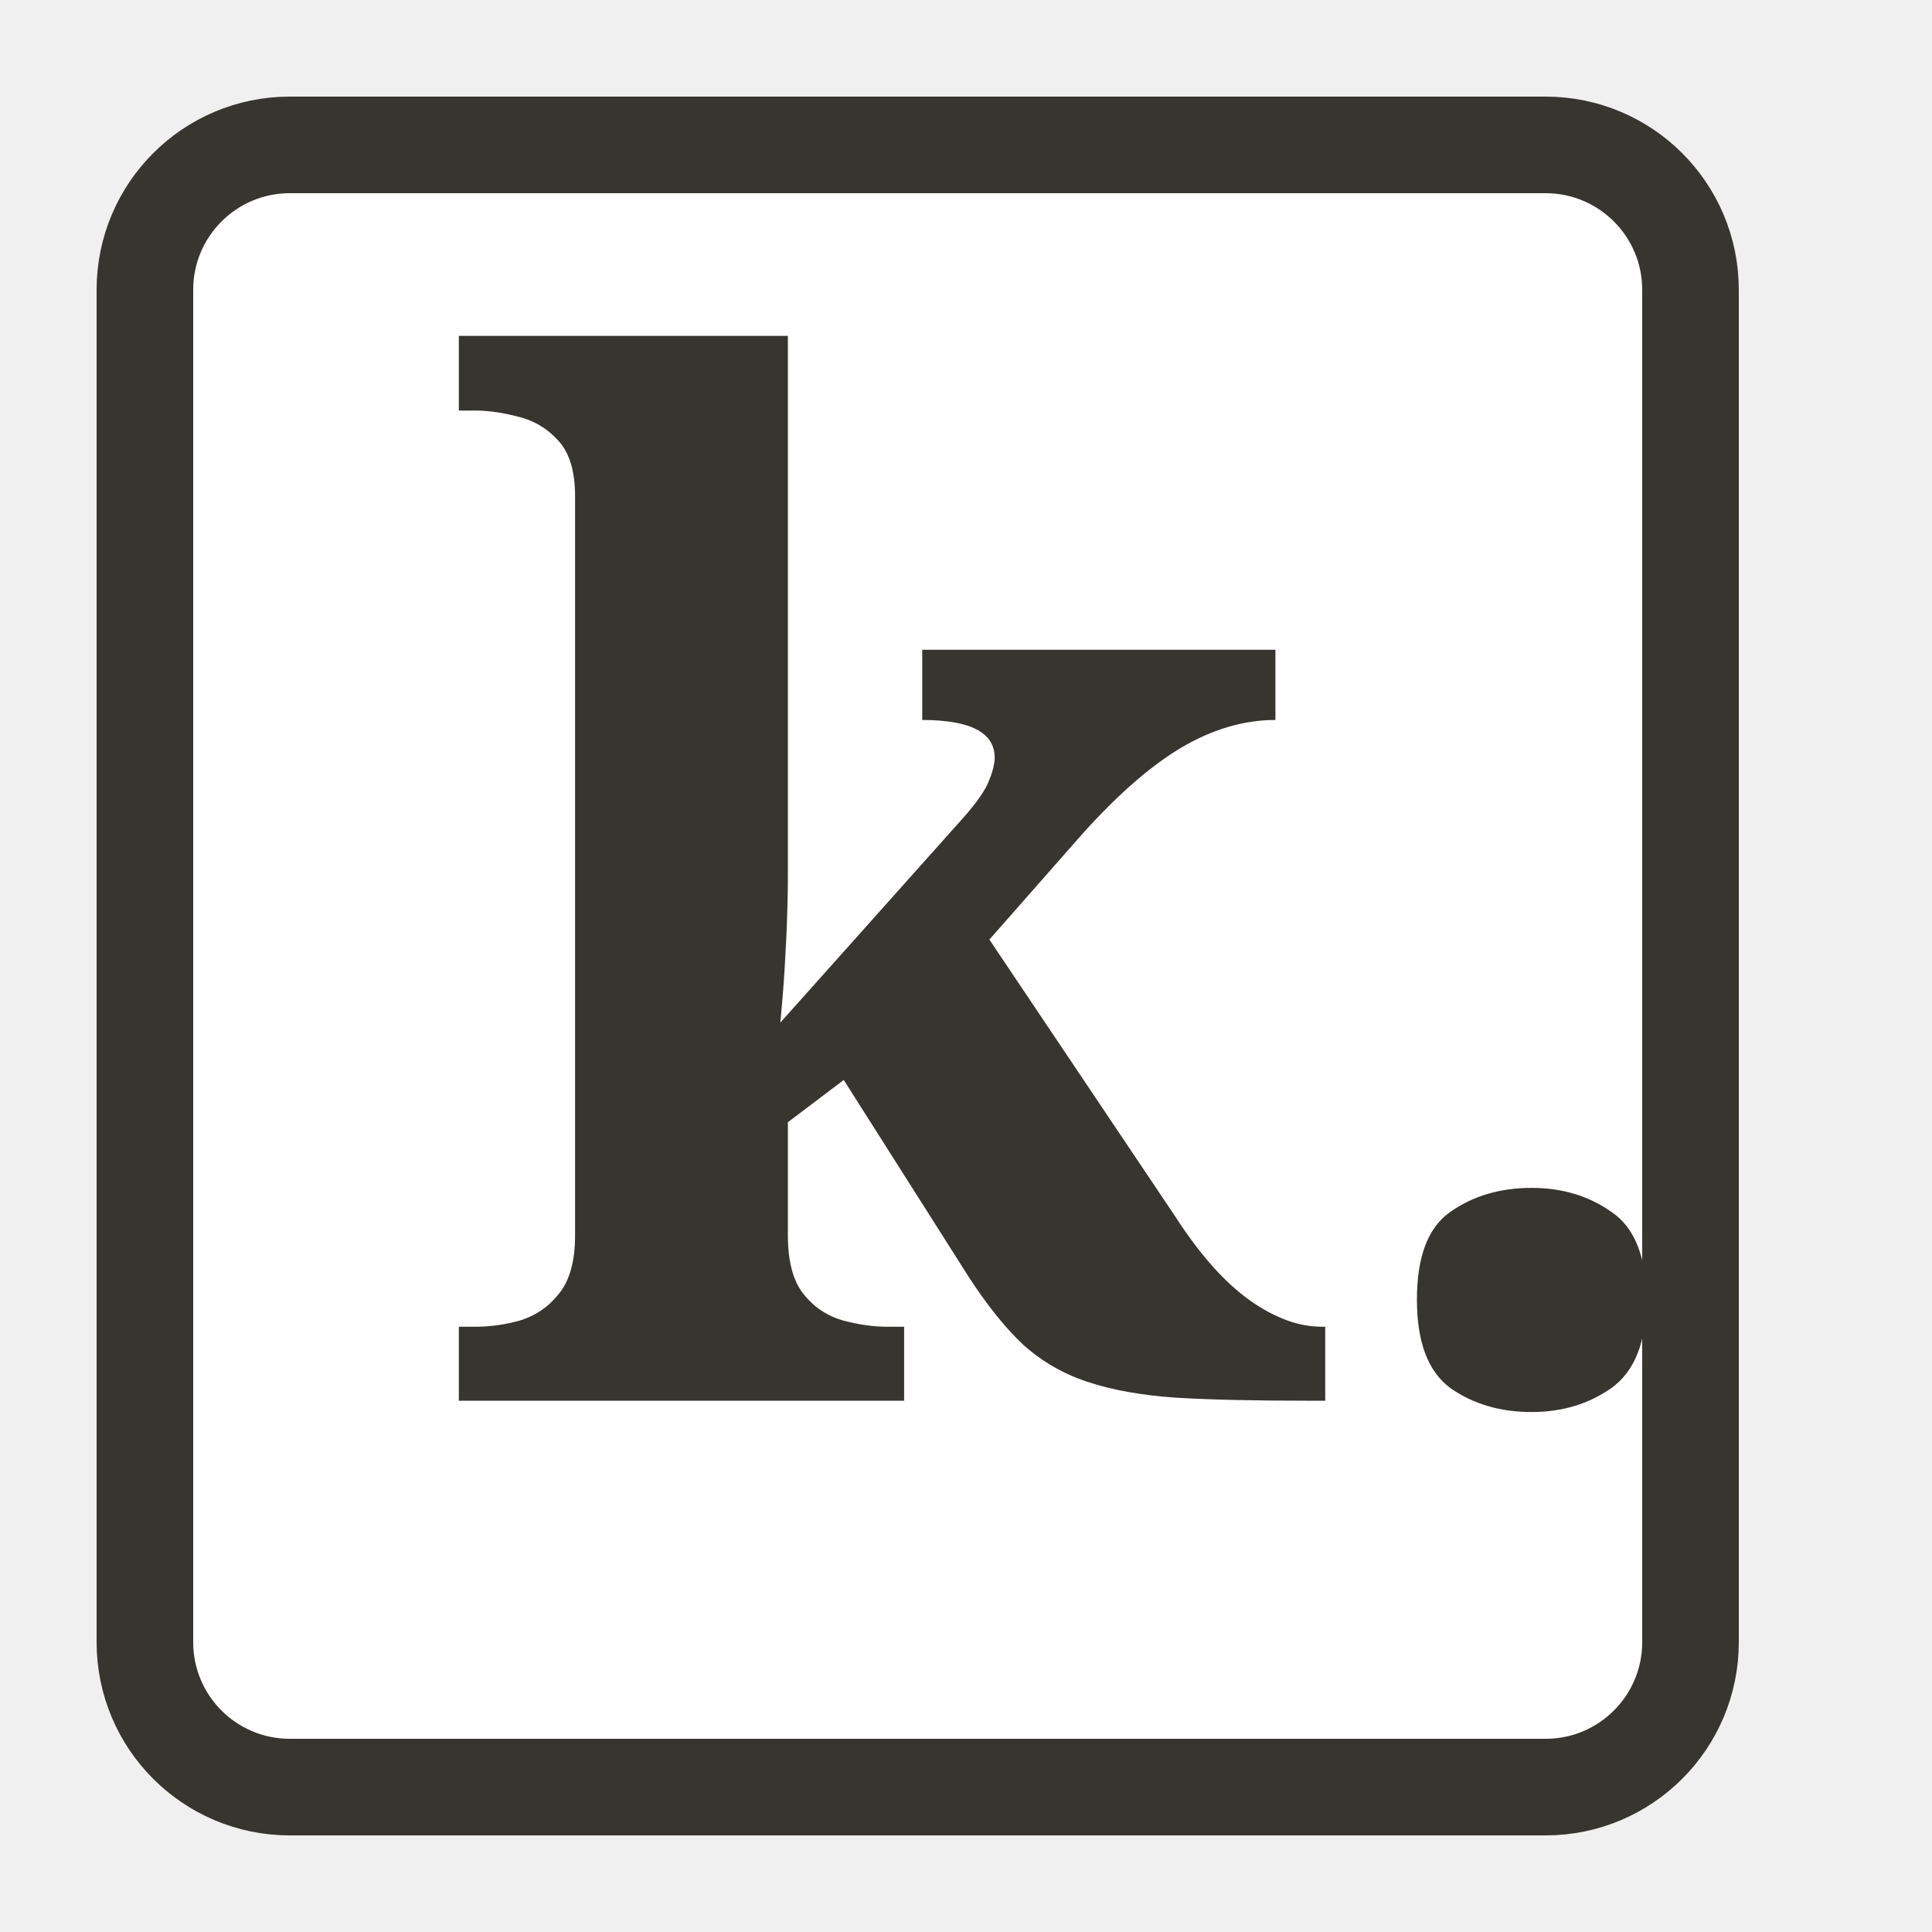
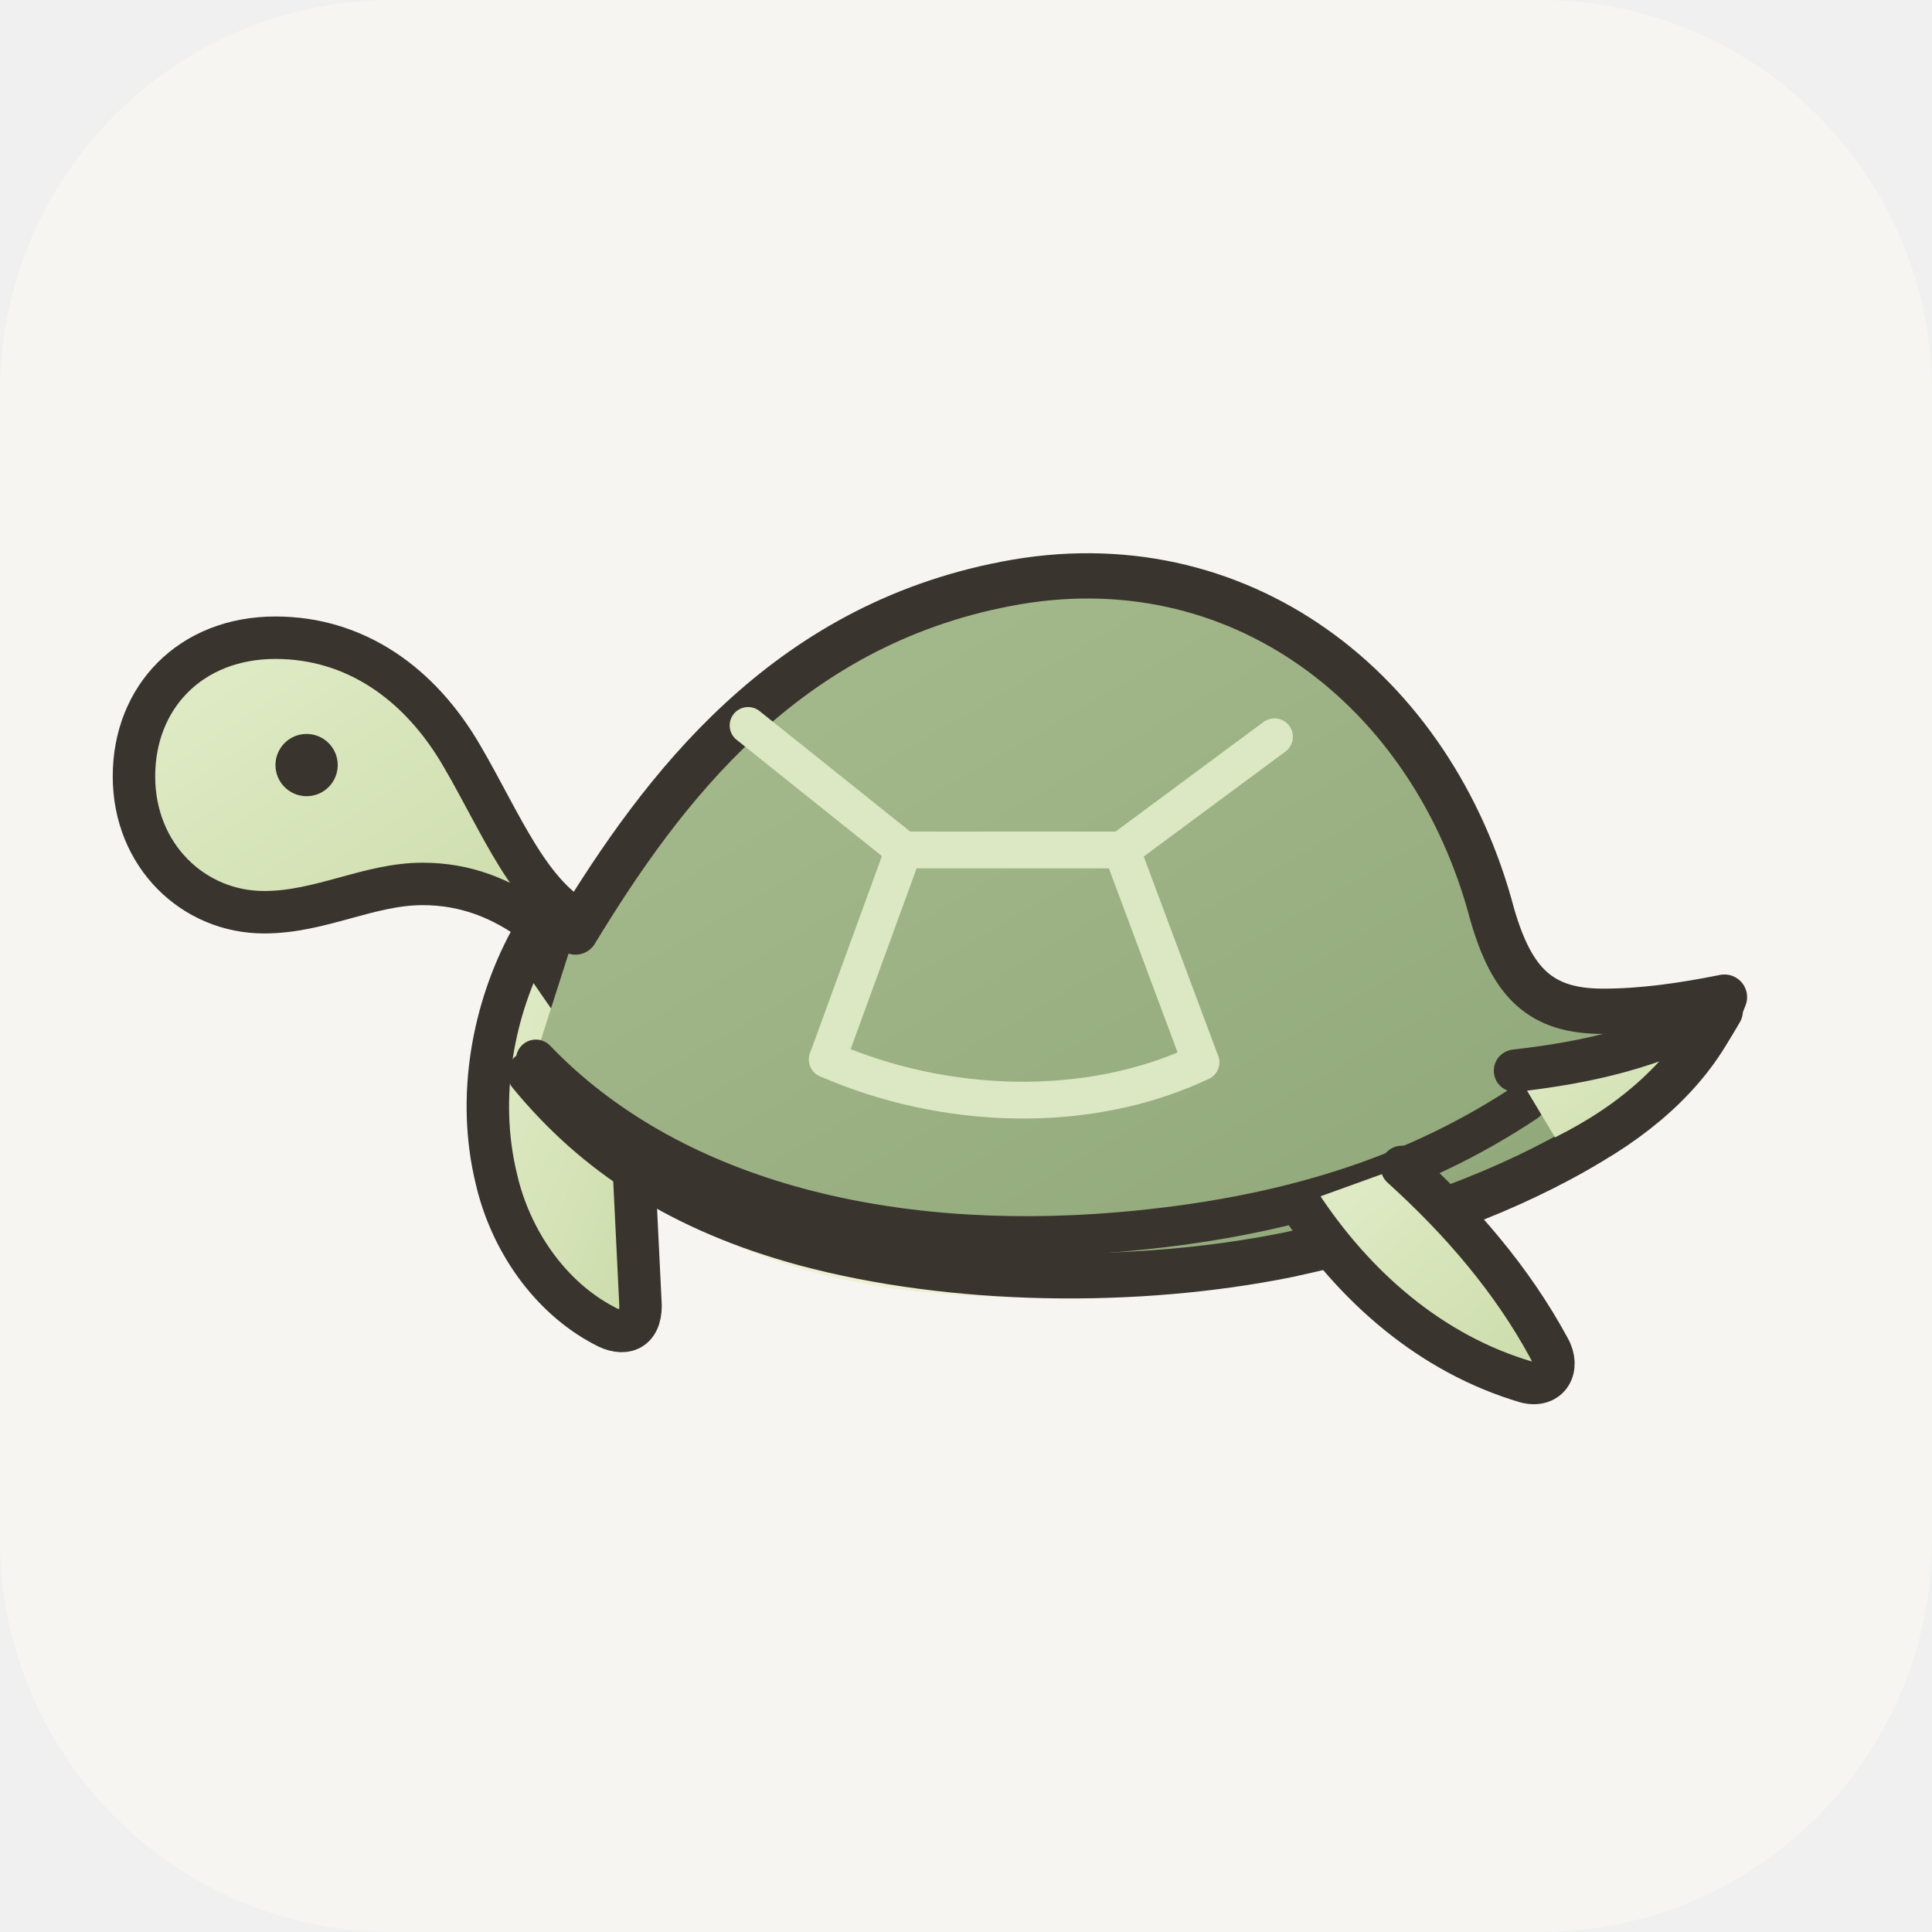
- <svg xmlns="http://www.w3.org/2000/svg" viewBox="0 0 40 40">
-   <rect x="3" y="3" width="32" height="34" rx="3" fill="white" stroke="#37352f" stroke-width="2" />
-   <text x="9" y="29" font-family="Georgia,serif" font-size="29" font-weight="bold" fill="#37352f">k.</text>
+ <svg xmlns="http://www.w3.org/2000/svg" viewBox="0 0 512 512">
+   <defs>
+     <linearGradient id="shell" x1="0" y1="0" x2="1" y2="1">
+       <stop offset="0" stop-color="#a9bd8f" />
+       <stop offset="1" stop-color="#8da578" />
+     </linearGradient>
+     <linearGradient id="skin" x1="0" y1="0" x2="1" y2="1">
+       <stop offset="0" stop-color="#e2edc9" />
+       <stop offset="1" stop-color="#cbdba9" />
+     </linearGradient>
+   </defs>
+   <rect width="512" height="512" rx="104" fill="#f6f5f1" />
+   <g transform="translate(22,112) scale(.75)">
+     <path d="M177 177 C158 168 148 142 134 118 C119 92 96 76 68 76 C38 76 18 97 18 125 C18 153 39 173 64 173 C84 173 101 163 120 163 C135 163 148 168 160 177 C168 183 174 186 181 181" fill="url(#skin)" stroke="#3a342e" stroke-width="15" stroke-linecap="round" stroke-linejoin="round" />
+     <path d="M158 183 C145 207 139 238 146 267 C151 289 165 309 184 319 C191 323 197 321 197 312 L193 230 C180 216 169 199 158 183Z" fill="url(#skin)" stroke="#3a342e" stroke-width="15" stroke-linejoin="round" />
+     <path d="M184 225 C218 258 276 276 344 275 C405 275 453 260 487 238 C464 285 398 309 330 309 C259 309 205 287 178 251Z" fill="#eef0d2" opacity=".92" />
+     <path d="M174 180 C205 129 248 72 326 57 C408 41 477 94 498 174 C505 198 515 208 537 208 C551 208 565 206 580 203 C572 224 555 241 533 254 C505 271 468 285 426 294 C372 305 307 304 255 290 C211 278 181 258 158 230" fill="url(#shell)" stroke="#3a342e" stroke-width="16" stroke-linecap="round" stroke-linejoin="round" />
+     <path d="M160 225 C207 274 283 293 366 286 C425 281 471 266 510 240" fill="none" stroke="#3a342e" stroke-width="14" stroke-linecap="round" />
+     <path d="M430 276 C449 305 476 329 510 339 C518 341 522 334 518 327 C505 303 487 282 466 263" fill="url(#skin)" stroke="#3a342e" stroke-width="15" stroke-linecap="round" stroke-linejoin="round" />
+     <path d="M506 229 C532 226 554 221 579 208 C566 231 548 247 524 259" fill="url(#skin)" stroke="#3a342e" stroke-width="15" stroke-linecap="round" stroke-linejoin="round" />
+     <path d="M235 107 L290 151 L367 151 L421 111" fill="none" stroke="#dce8c3" stroke-width="13" stroke-linecap="round" stroke-linejoin="round" />
+     <path d="M290 151 L263 225 M367 151 L395 226" fill="none" stroke="#dce8c3" stroke-width="13" stroke-linecap="round" />
+     <path d="M263 225 C304 243 355 245 395 226" fill="none" stroke="#dce8c3" stroke-width="13" stroke-linecap="round" />
+     <circle cx="79" cy="121" r="11" fill="#3a342e" />
+   </g>
</svg>
